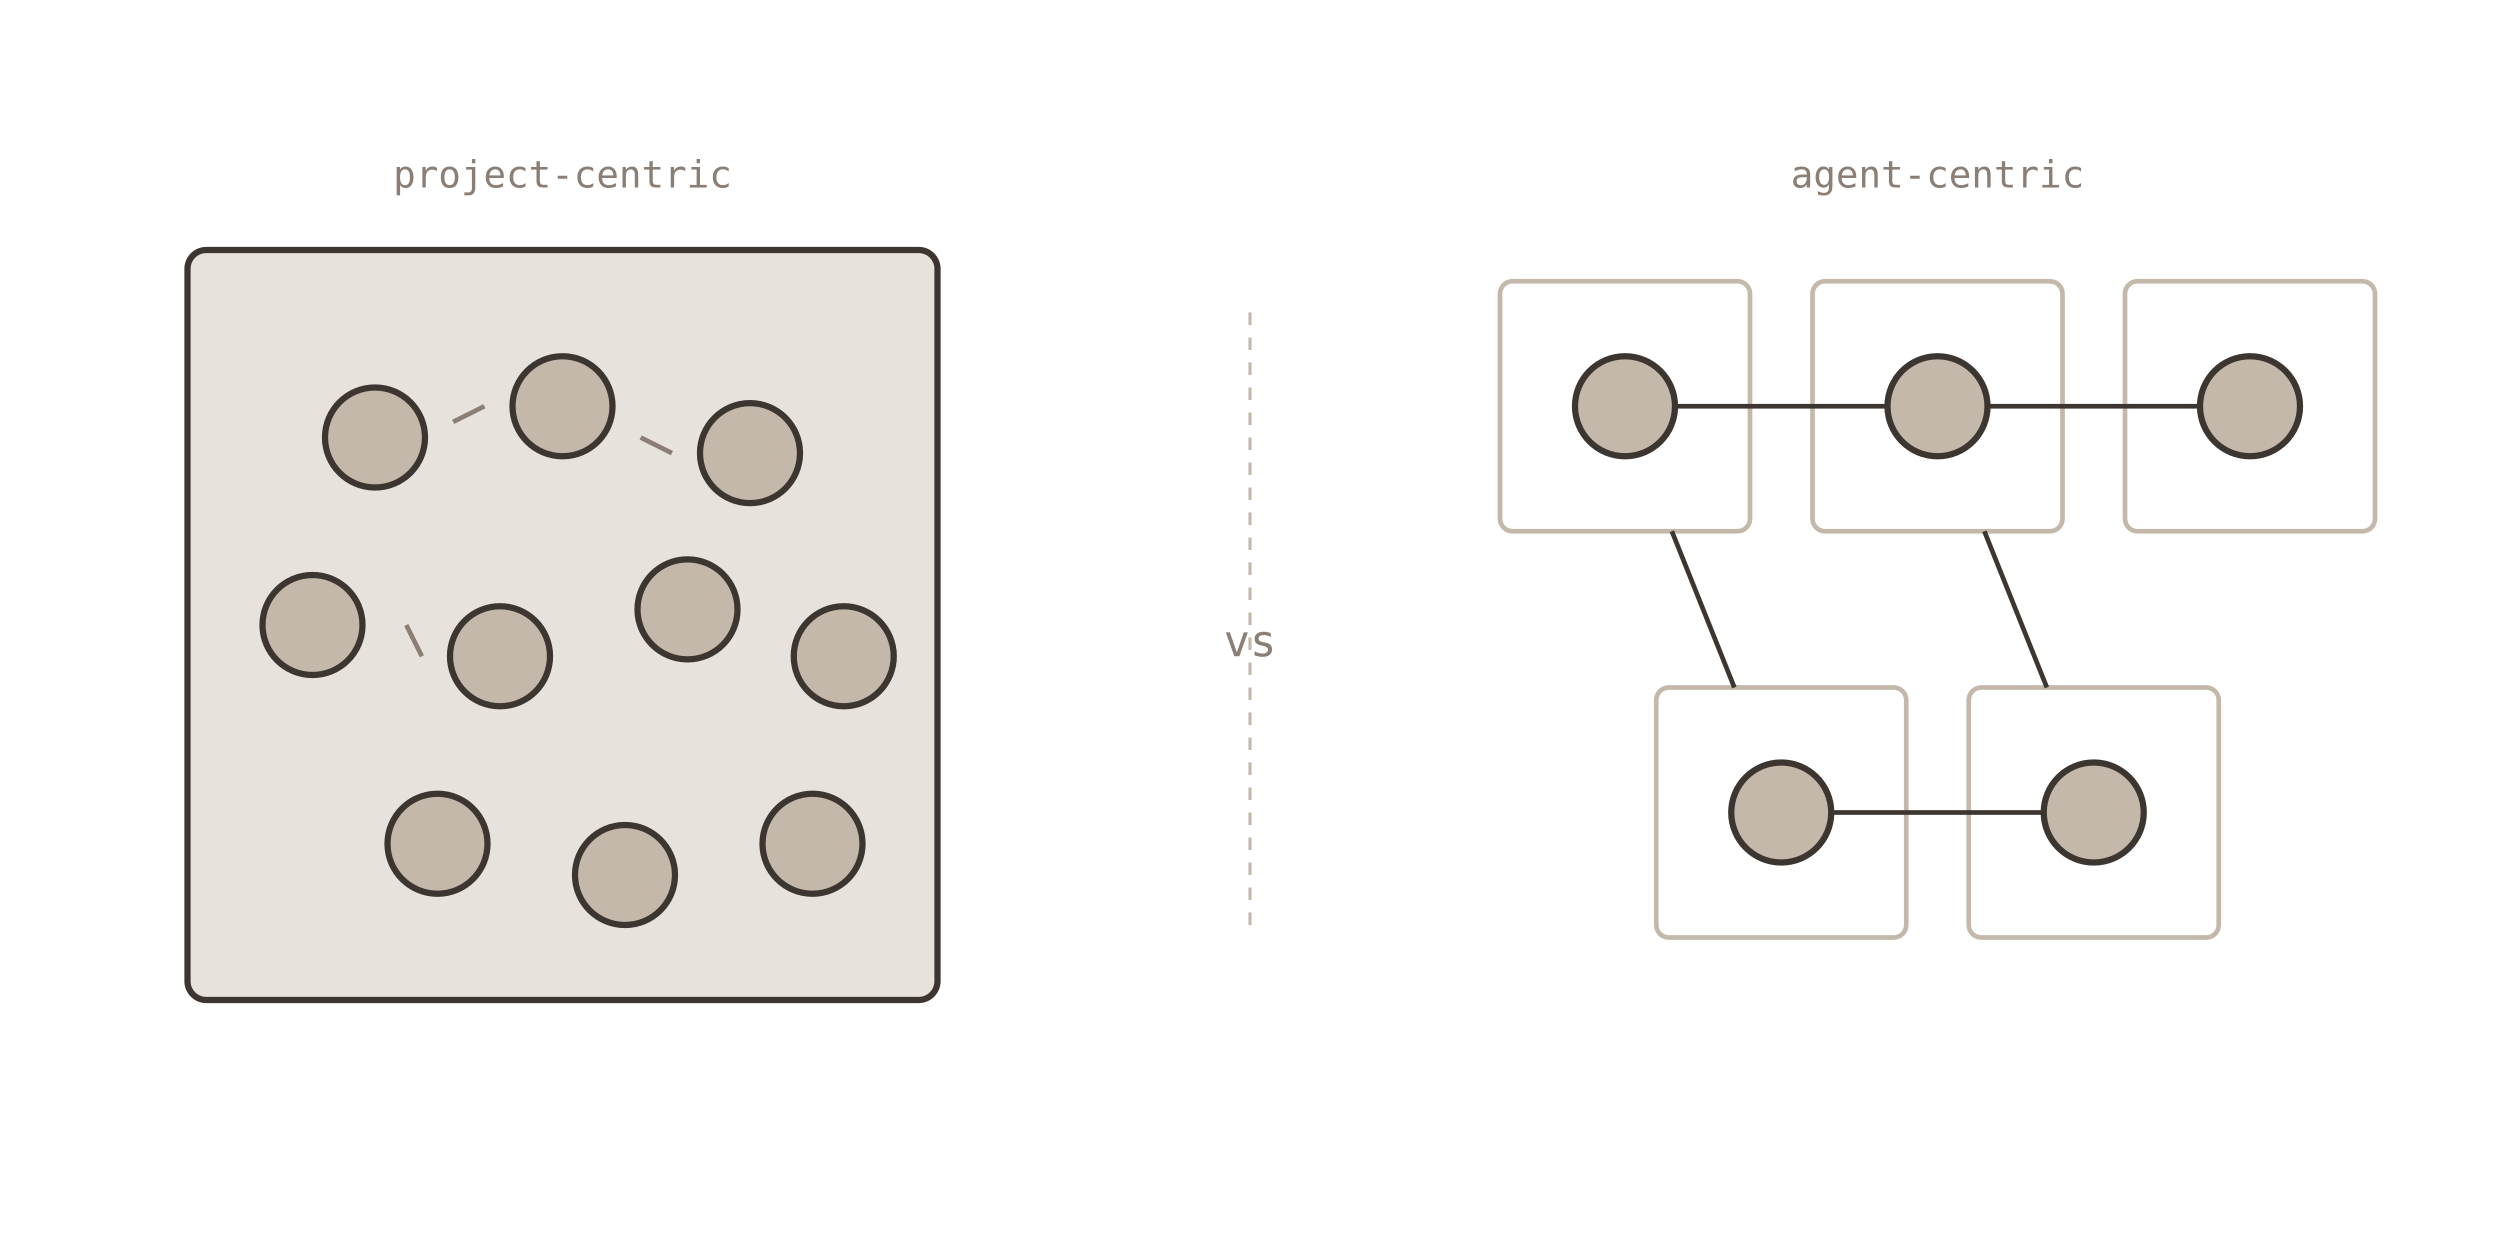
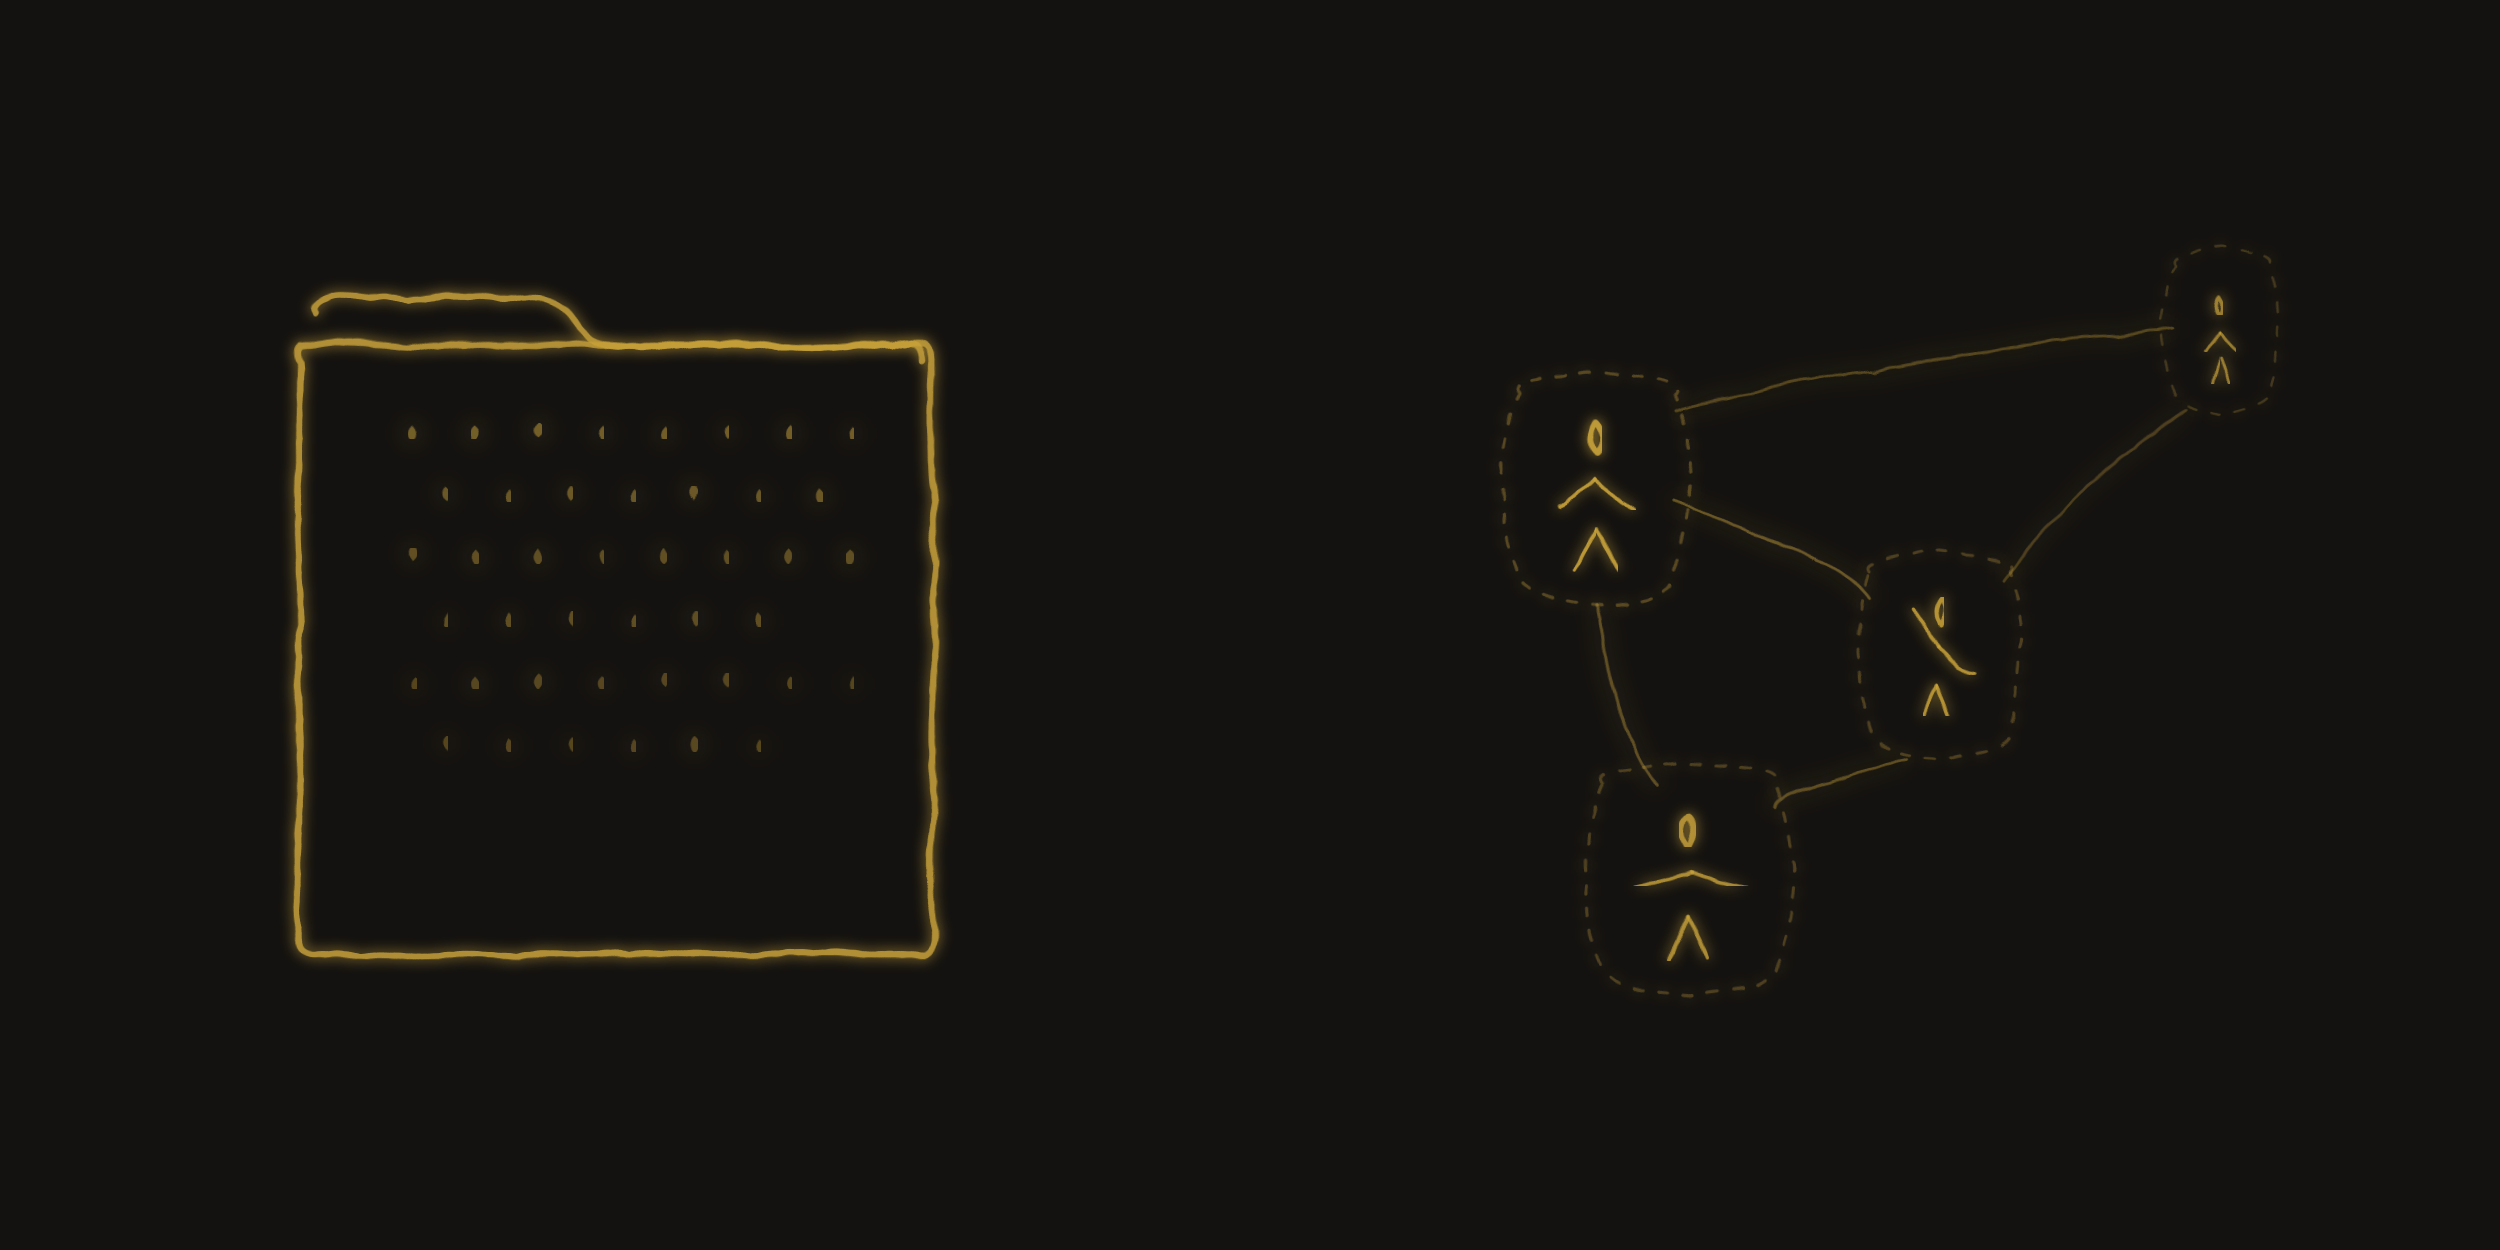
- <svg xmlns="http://www.w3.org/2000/svg" width="800" height="400" viewBox="0 0 800 400">
-   <rect x="60" y="80" width="240" height="240" rx="6" fill="#E8E2DC" stroke="#3D3530" stroke-width="2" />
-   <text x="180" y="60" font-family="monospace" font-size="12" fill="#8B7E74" text-anchor="middle">project-centric</text>
-   <circle cx="120" cy="140" r="16" fill="#C4B8AB" stroke="#3D3530" stroke-width="2" />
-   <circle cx="180" cy="130" r="16" fill="#C4B8AB" stroke="#3D3530" stroke-width="2" />
-   <circle cx="240" cy="145" r="16" fill="#C4B8AB" stroke="#3D3530" stroke-width="2" />
-   <circle cx="100" cy="200" r="16" fill="#C4B8AB" stroke="#3D3530" stroke-width="2" />
-   <circle cx="160" cy="210" r="16" fill="#C4B8AB" stroke="#3D3530" stroke-width="2" />
-   <circle cx="220" cy="195" r="16" fill="#C4B8AB" stroke="#3D3530" stroke-width="2" />
-   <circle cx="270" cy="210" r="16" fill="#C4B8AB" stroke="#3D3530" stroke-width="2" />
-   <circle cx="140" cy="270" r="16" fill="#C4B8AB" stroke="#3D3530" stroke-width="2" />
-   <circle cx="200" cy="280" r="16" fill="#C4B8AB" stroke="#3D3530" stroke-width="2" />
-   <circle cx="260" cy="270" r="16" fill="#C4B8AB" stroke="#3D3530" stroke-width="2" />
-   <line x1="145" y1="135" x2="155" y2="130" stroke="#8B7E74" stroke-width="1.5" />
-   <line x1="205" y1="140" x2="215" y2="145" stroke="#8B7E74" stroke-width="1.5" />
-   <line x1="130" y1="200" x2="135" y2="210" stroke="#8B7E74" stroke-width="1.5" />
-   <line x1="400" y1="100" x2="400" y2="300" stroke="#C4B8AB" stroke-width="1" stroke-dasharray="4 4" />
-   <text x="400" y="210" font-family="monospace" font-size="14" fill="#8B7E74" text-anchor="middle">vs</text>
-   <text x="620" y="60" font-family="monospace" font-size="12" fill="#8B7E74" text-anchor="middle">agent-centric</text>
-   <rect x="480" y="90" width="80" height="80" rx="4" fill="none" stroke="#C4B8AB" stroke-width="1.5" />
-   <circle cx="520" cy="130" r="16" fill="#C4B8AB" stroke="#3D3530" stroke-width="2" />
-   <rect x="580" y="90" width="80" height="80" rx="4" fill="none" stroke="#C4B8AB" stroke-width="1.5" />
-   <circle cx="620" cy="130" r="16" fill="#C4B8AB" stroke="#3D3530" stroke-width="2" />
-   <rect x="680" y="90" width="80" height="80" rx="4" fill="none" stroke="#C4B8AB" stroke-width="1.5" />
-   <circle cx="720" cy="130" r="16" fill="#C4B8AB" stroke="#3D3530" stroke-width="2" />
-   <rect x="530" y="220" width="80" height="80" rx="4" fill="none" stroke="#C4B8AB" stroke-width="1.5" />
-   <circle cx="570" cy="260" r="16" fill="#C4B8AB" stroke="#3D3530" stroke-width="2" />
-   <rect x="630" y="220" width="80" height="80" rx="4" fill="none" stroke="#C4B8AB" stroke-width="1.5" />
-   <circle cx="670" cy="260" r="16" fill="#C4B8AB" stroke="#3D3530" stroke-width="2" />
-   <line x1="536" y1="130" x2="604" y2="130" stroke="#3D3530" stroke-width="1.5" />
-   <line x1="636" y1="130" x2="704" y2="130" stroke="#3D3530" stroke-width="1.5" />
-   <line x1="535" y1="170" x2="555" y2="220" stroke="#3D3530" stroke-width="1.5" />
-   <line x1="635" y1="170" x2="655" y2="220" stroke="#3D3530" stroke-width="1.5" />
-   <line x1="586" y1="260" x2="654" y2="260" stroke="#3D3530" stroke-width="1.5" />
+ <svg xmlns="http://www.w3.org/2000/svg" viewBox="0 0 800 400">
+   <rect width="800" height="400" fill="#141210" />
+   <defs>
+     <filter id="glow" x="-20%" y="-20%" width="140%" height="140%">
+       <feGaussianBlur stdDeviation="2" result="blur" />
+       <feMerge>
+         <feMergeNode in="blur" />
+         <feMergeNode in="SourceGraphic" />
+       </feMerge>
+     </filter>
+     <filter id="glow-soft" x="-20%" y="-20%" width="140%" height="140%">
+       <feGaussianBlur stdDeviation="3.5" result="blur" />
+       <feMerge>
+         <feMergeNode in="blur" />
+         <feMergeNode in="SourceGraphic" />
+       </feMerge>
+     </filter>
+     <filter id="rough" x="-10%" y="-10%" width="120%" height="120%">
+       <feTurbulence type="turbulence" baseFrequency="0.025" numOctaves="4" seed="7" result="noise" />
+       <feDisplacementMap in="SourceGraphic" in2="noise" scale="3.5" xChannelSelector="R" yChannelSelector="G" />
+     </filter>
+   </defs>
+   <path d="M400,40 L400,360" fill="none" stroke="#C9A33A" stroke-width="1" stroke-linecap="round" opacity="0.3" stroke-dasharray="8,12" filter="url(#rough)" />
+   <g filter="url(#glow)">
+     <path d="M100,100 Q98,97 105,95 L170,95 Q178,95 182,100 L188,108 Q190,110 195,110 L290,110 Q295,110 295,115" fill="none" stroke="#C9A33A" stroke-width="2" stroke-linecap="round" stroke-linejoin="round" opacity="0.8" filter="url(#rough)" />
+     <path d="M95,115 Q93,112 95,110 L295,110 Q298,110 298,115 L298,300 Q298,305 295,305 L100,305 Q95,305 95,300 Z" fill="none" stroke="#C9A33A" stroke-width="2" stroke-linecap="round" stroke-linejoin="round" opacity="0.8" filter="url(#rough)" />
+   </g>
+   <g filter="url(#glow-soft)">
+     <path d="M132,140 Q130,138 132,136 Q134,138 132,140 Z" fill="#C9A33A" stroke="#C9A33A" stroke-width="0.8" opacity="0.5" filter="url(#rough)" />
+     <path d="M152,140 Q150,138 152,136 Q154,138 152,140 Z" fill="#C9A33A" stroke="#C9A33A" stroke-width="0.8" opacity="0.5" filter="url(#rough)" />
+     <path d="M172,140 Q170,138 172,136 Q174,138 172,140 Z" fill="#C9A33A" stroke="#C9A33A" stroke-width="0.8" opacity="0.5" filter="url(#rough)" />
+     <path d="M192,140 Q190,138 192,136 Q194,138 192,140 Z" fill="#C9A33A" stroke="#C9A33A" stroke-width="0.8" opacity="0.5" filter="url(#rough)" />
+     <path d="M212,140 Q210,138 212,136 Q214,138 212,140 Z" fill="#C9A33A" stroke="#C9A33A" stroke-width="0.8" opacity="0.5" filter="url(#rough)" />
+     <path d="M232,140 Q230,138 232,136 Q234,138 232,140 Z" fill="#C9A33A" stroke="#C9A33A" stroke-width="0.8" opacity="0.5" filter="url(#rough)" />
+     <path d="M252,140 Q250,138 252,136 Q254,138 252,140 Z" fill="#C9A33A" stroke="#C9A33A" stroke-width="0.8" opacity="0.5" filter="url(#rough)" />
+     <path d="M272,140 Q270,138 272,136 Q274,138 272,140 Z" fill="#C9A33A" stroke="#C9A33A" stroke-width="0.8" opacity="0.5" filter="url(#rough)" />
+     <path d="M142,160 Q140,158 142,156 Q144,158 142,160 Z" fill="#C9A33A" stroke="#C9A33A" stroke-width="0.8" opacity="0.45" filter="url(#rough)" />
+     <path d="M162,160 Q160,158 162,156 Q164,158 162,160 Z" fill="#C9A33A" stroke="#C9A33A" stroke-width="0.8" opacity="0.45" filter="url(#rough)" />
+     <path d="M182,160 Q180,158 182,156 Q184,158 182,160 Z" fill="#C9A33A" stroke="#C9A33A" stroke-width="0.8" opacity="0.45" filter="url(#rough)" />
+     <path d="M202,160 Q200,158 202,156 Q204,158 202,160 Z" fill="#C9A33A" stroke="#C9A33A" stroke-width="0.8" opacity="0.45" filter="url(#rough)" />
+     <path d="M222,160 Q220,158 222,156 Q224,158 222,160 Z" fill="#C9A33A" stroke="#C9A33A" stroke-width="0.8" opacity="0.45" filter="url(#rough)" />
+     <path d="M242,160 Q240,158 242,156 Q244,158 242,160 Z" fill="#C9A33A" stroke="#C9A33A" stroke-width="0.8" opacity="0.45" filter="url(#rough)" />
+     <path d="M262,160 Q260,158 262,156 Q264,158 262,160 Z" fill="#C9A33A" stroke="#C9A33A" stroke-width="0.8" opacity="0.45" filter="url(#rough)" />
+     <path d="M132,180 Q130,178 132,176 Q134,178 132,180 Z" fill="#C9A33A" stroke="#C9A33A" stroke-width="0.8" opacity="0.4" filter="url(#rough)" />
+     <path d="M152,180 Q150,178 152,176 Q154,178 152,180 Z" fill="#C9A33A" stroke="#C9A33A" stroke-width="0.8" opacity="0.4" filter="url(#rough)" />
+     <path d="M172,180 Q170,178 172,176 Q174,178 172,180 Z" fill="#C9A33A" stroke="#C9A33A" stroke-width="0.8" opacity="0.4" filter="url(#rough)" />
+     <path d="M192,180 Q190,178 192,176 Q194,178 192,180 Z" fill="#C9A33A" stroke="#C9A33A" stroke-width="0.8" opacity="0.4" filter="url(#rough)" />
+     <path d="M212,180 Q210,178 212,176 Q214,178 212,180 Z" fill="#C9A33A" stroke="#C9A33A" stroke-width="0.8" opacity="0.4" filter="url(#rough)" />
+     <path d="M232,180 Q230,178 232,176 Q234,178 232,180 Z" fill="#C9A33A" stroke="#C9A33A" stroke-width="0.8" opacity="0.4" filter="url(#rough)" />
+     <path d="M252,180 Q250,178 252,176 Q254,178 252,180 Z" fill="#C9A33A" stroke="#C9A33A" stroke-width="0.8" opacity="0.4" filter="url(#rough)" />
+     <path d="M272,180 Q270,178 272,176 Q274,178 272,180 Z" fill="#C9A33A" stroke="#C9A33A" stroke-width="0.8" opacity="0.4" filter="url(#rough)" />
+     <path d="M142,200 Q140,198 142,196 Q144,198 142,200 Z" fill="#C9A33A" stroke="#C9A33A" stroke-width="0.8" opacity="0.4" filter="url(#rough)" />
+     <path d="M162,200 Q160,198 162,196 Q164,198 162,200 Z" fill="#C9A33A" stroke="#C9A33A" stroke-width="0.8" opacity="0.4" filter="url(#rough)" />
+     <path d="M182,200 Q180,198 182,196 Q184,198 182,200 Z" fill="#C9A33A" stroke="#C9A33A" stroke-width="0.8" opacity="0.4" filter="url(#rough)" />
+     <path d="M202,200 Q200,198 202,196 Q204,198 202,200 Z" fill="#C9A33A" stroke="#C9A33A" stroke-width="0.8" opacity="0.4" filter="url(#rough)" />
+     <path d="M222,200 Q220,198 222,196 Q224,198 222,200 Z" fill="#C9A33A" stroke="#C9A33A" stroke-width="0.8" opacity="0.4" filter="url(#rough)" />
+     <path d="M242,200 Q240,198 242,196 Q244,198 242,200 Z" fill="#C9A33A" stroke="#C9A33A" stroke-width="0.8" opacity="0.4" filter="url(#rough)" />
+     <path d="M132,220 Q130,218 132,216 Q134,218 132,220 Z" fill="#C9A33A" stroke="#C9A33A" stroke-width="0.8" opacity="0.35" filter="url(#rough)" />
+     <path d="M152,220 Q150,218 152,216 Q154,218 152,220 Z" fill="#C9A33A" stroke="#C9A33A" stroke-width="0.8" opacity="0.35" filter="url(#rough)" />
+     <path d="M172,220 Q170,218 172,216 Q174,218 172,220 Z" fill="#C9A33A" stroke="#C9A33A" stroke-width="0.8" opacity="0.35" filter="url(#rough)" />
+     <path d="M192,220 Q190,218 192,216 Q194,218 192,220 Z" fill="#C9A33A" stroke="#C9A33A" stroke-width="0.8" opacity="0.35" filter="url(#rough)" />
+     <path d="M212,220 Q210,218 212,216 Q214,218 212,220 Z" fill="#C9A33A" stroke="#C9A33A" stroke-width="0.8" opacity="0.35" filter="url(#rough)" />
+     <path d="M232,220 Q230,218 232,216 Q234,218 232,220 Z" fill="#C9A33A" stroke="#C9A33A" stroke-width="0.8" opacity="0.35" filter="url(#rough)" />
+     <path d="M252,220 Q250,218 252,216 Q254,218 252,220 Z" fill="#C9A33A" stroke="#C9A33A" stroke-width="0.8" opacity="0.35" filter="url(#rough)" />
+     <path d="M272,220 Q270,218 272,216 Q274,218 272,220 Z" fill="#C9A33A" stroke="#C9A33A" stroke-width="0.8" opacity="0.35" filter="url(#rough)" />
+     <path d="M142,240 Q140,238 142,236 Q144,238 142,240 Z" fill="#C9A33A" stroke="#C9A33A" stroke-width="0.8" opacity="0.35" filter="url(#rough)" />
+     <path d="M162,240 Q160,238 162,236 Q164,238 162,240 Z" fill="#C9A33A" stroke="#C9A33A" stroke-width="0.8" opacity="0.35" filter="url(#rough)" />
+     <path d="M182,240 Q180,238 182,236 Q184,238 182,240 Z" fill="#C9A33A" stroke="#C9A33A" stroke-width="0.8" opacity="0.35" filter="url(#rough)" />
+     <path d="M202,240 Q200,238 202,236 Q204,238 202,240 Z" fill="#C9A33A" stroke="#C9A33A" stroke-width="0.8" opacity="0.35" filter="url(#rough)" />
+     <path d="M222,240 Q220,238 222,236 Q224,238 222,240 Z" fill="#C9A33A" stroke="#C9A33A" stroke-width="0.8" opacity="0.35" filter="url(#rough)" />
+     <path d="M242,240 Q240,238 242,236 Q244,238 242,240 Z" fill="#C9A33A" stroke="#C9A33A" stroke-width="0.8" opacity="0.35" filter="url(#rough)" />
+   </g>
+   <g filter="url(#glow)">
+     <path d="M510,145 Q506,140 510,135 Q514,140 510,145 Z" fill="none" stroke="#C9A33A" stroke-width="1.8" stroke-linecap="round" stroke-linejoin="round" opacity="0.9" filter="url(#rough)" />
+     <path d="M510,146 L510,168" fill="none" stroke="#C9A33A" stroke-width="1.5" stroke-linecap="round" opacity="0.9" filter="url(#rough)" />
+     <path d="M510,153 C506,157 502,160 498,162" fill="none" stroke="#C9A33A" stroke-width="1.2" stroke-linecap="round" opacity="0.9" filter="url(#rough)" />
+     <path d="M510,153 C514,157 518,160 522,162" fill="none" stroke="#C9A33A" stroke-width="1.2" stroke-linecap="round" opacity="0.9" filter="url(#rough)" />
+     <path d="M510,168 C507,174 505,178 503,182" fill="none" stroke="#C9A33A" stroke-width="1.2" stroke-linecap="round" opacity="0.9" filter="url(#rough)" />
+     <path d="M510,168 C513,174 515,178 517,182" fill="none" stroke="#C9A33A" stroke-width="1.2" stroke-linecap="round" opacity="0.9" filter="url(#rough)" />
+     <path d="M485,125 Q480,120 510,118 Q540,120 535,125 Q545,155 535,185 Q530,192 510,194 Q490,192 485,185 Q475,155 485,125 Z" fill="none" stroke="#C9A33A" stroke-width="1" stroke-linecap="round" stroke-linejoin="round" opacity="0.35" stroke-dasharray="3,5" filter="url(#rough)" />
+   </g>
+   <g filter="url(#glow)">
+     <path d="M620,200 Q617,196 620,192 Q623,196 620,200 Z" fill="none" stroke="#C9A33A" stroke-width="1.5" stroke-linecap="round" stroke-linejoin="round" opacity="0.85" filter="url(#rough)" />
+     <path d="M620,201 L620,218" fill="none" stroke="#C9A33A" stroke-width="1.3" stroke-linecap="round" opacity="0.85" filter="url(#rough)" />
+     <path d="M620,207 C616,203 613,198 611,195" fill="none" stroke="#C9A33A" stroke-width="1.1" stroke-linecap="round" opacity="0.85" filter="url(#rough)" />
+     <path d="M620,207 C624,211 628,214 632,215" fill="none" stroke="#C9A33A" stroke-width="1.1" stroke-linecap="round" opacity="0.85" filter="url(#rough)" />
+     <path d="M620,218 L616,228" fill="none" stroke="#C9A33A" stroke-width="1.1" stroke-linecap="round" opacity="0.85" filter="url(#rough)" />
+     <path d="M620,218 L624,228" fill="none" stroke="#C9A33A" stroke-width="1.1" stroke-linecap="round" opacity="0.85" filter="url(#rough)" />
+     <path d="M598,182 Q594,178 620,176 Q646,178 642,182 Q650,208 642,235 Q638,240 620,242 Q602,240 598,235 Q590,208 598,182 Z" fill="none" stroke="#C9A33A" stroke-width="1" stroke-linecap="round" stroke-linejoin="round" opacity="0.3" stroke-dasharray="3,5" filter="url(#rough)" />
+   </g>
+   <g filter="url(#glow)">
+     <path d="M540,270 Q536,265 540,260 Q544,265 540,270 Z" fill="none" stroke="#C9A33A" stroke-width="1.8" stroke-linecap="round" stroke-linejoin="round" opacity="0.8" filter="url(#rough)" />
+     <path d="M540,271 L540,292" fill="none" stroke="#C9A33A" stroke-width="1.5" stroke-linecap="round" opacity="0.8" filter="url(#rough)" />
+     <path d="M540,278 C534,280 528,282 522,283" fill="none" stroke="#C9A33A" stroke-width="1.2" stroke-linecap="round" opacity="0.8" filter="url(#rough)" />
+     <path d="M540,278 C546,280 552,282 558,283" fill="none" stroke="#C9A33A" stroke-width="1.2" stroke-linecap="round" opacity="0.8" filter="url(#rough)" />
+     <path d="M540,292 L534,306" fill="none" stroke="#C9A33A" stroke-width="1.2" stroke-linecap="round" opacity="0.8" filter="url(#rough)" />
+     <path d="M540,292 L546,306" fill="none" stroke="#C9A33A" stroke-width="1.2" stroke-linecap="round" opacity="0.8" filter="url(#rough)" />
+     <path d="M512,250 Q508,245 540,243 Q572,245 568,250 Q578,280 568,310 Q564,316 540,318 Q516,316 512,310 Q502,280 512,250 Z" fill="none" stroke="#C9A33A" stroke-width="1" stroke-linecap="round" stroke-linejoin="round" opacity="0.3" stroke-dasharray="3,5" filter="url(#rough)" />
+   </g>
+   <g filter="url(#glow)">
+     <path d="M710,100 Q708,97 710,94 Q712,97 710,100 Z" fill="none" stroke="#C9A33A" stroke-width="1.2" stroke-linecap="round" stroke-linejoin="round" opacity="0.7" filter="url(#rough)" />
+     <path d="M710,101 L710,114" fill="none" stroke="#C9A33A" stroke-width="1" stroke-linecap="round" opacity="0.7" filter="url(#rough)" />
+     <path d="M710,106 L705,112" fill="none" stroke="#C9A33A" stroke-width="0.9" stroke-linecap="round" opacity="0.7" filter="url(#rough)" />
+     <path d="M710,106 L715,112" fill="none" stroke="#C9A33A" stroke-width="0.9" stroke-linecap="round" opacity="0.7" filter="url(#rough)" />
+     <path d="M710,114 L707,122" fill="none" stroke="#C9A33A" stroke-width="0.9" stroke-linecap="round" opacity="0.7" filter="url(#rough)" />
+     <path d="M710,114 L713,122" fill="none" stroke="#C9A33A" stroke-width="0.9" stroke-linecap="round" opacity="0.7" filter="url(#rough)" />
+     <path d="M695,84 Q692,80 710,78 Q728,80 725,84 Q732,105 725,126 Q722,130 710,132 Q698,130 695,126 Q688,105 695,84 Z" fill="none" stroke="#C9A33A" stroke-width="0.8" stroke-linecap="round" stroke-linejoin="round" opacity="0.25" stroke-dasharray="3,5" filter="url(#rough)" />
+   </g>
+   <g filter="url(#glow-soft)">
+     <path d="M535,160 C560,170 590,180 598,190" fill="none" stroke="#C9A33A" stroke-width="1" stroke-linecap="round" opacity="0.45" filter="url(#rough)" />
+     <path d="M510,194 C515,220 520,240 530,250" fill="none" stroke="#C9A33A" stroke-width="1" stroke-linecap="round" opacity="0.4" filter="url(#rough)" />
+     <path d="M610,242 C590,248 570,252 568,258" fill="none" stroke="#C9A33A" stroke-width="1" stroke-linecap="round" opacity="0.4" filter="url(#rough)" />
+     <path d="M535,130 C580,120 640,110 695,105" fill="none" stroke="#C9A33A" stroke-width="0.9" stroke-linecap="round" opacity="0.35" filter="url(#rough)" />
+     <path d="M640,185 C660,160 685,140 698,130" fill="none" stroke="#C9A33A" stroke-width="0.9" stroke-linecap="round" opacity="0.3" filter="url(#rough)" />
+   </g>
</svg>
